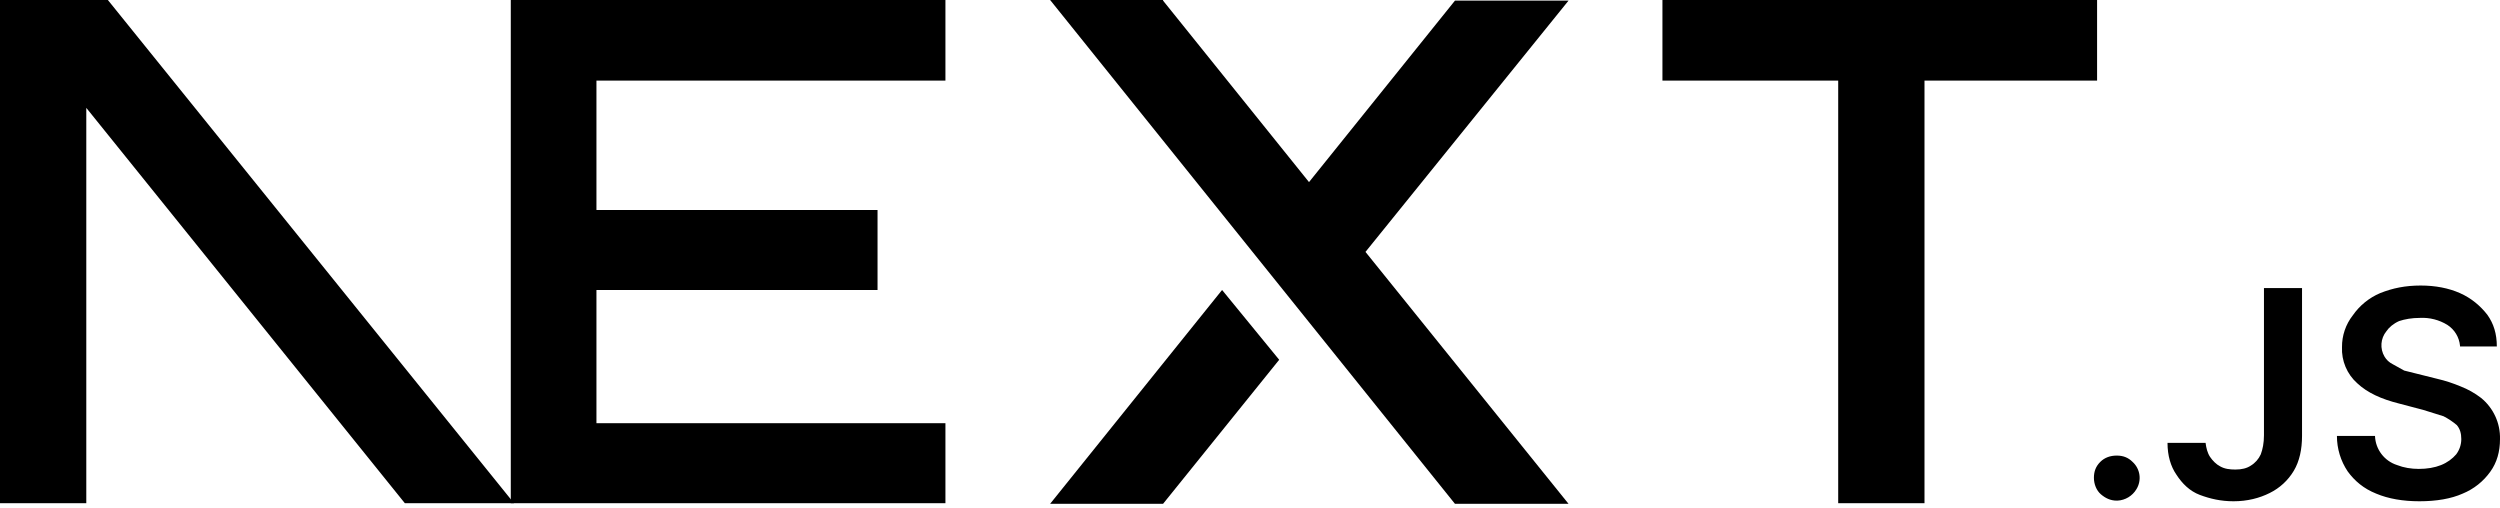
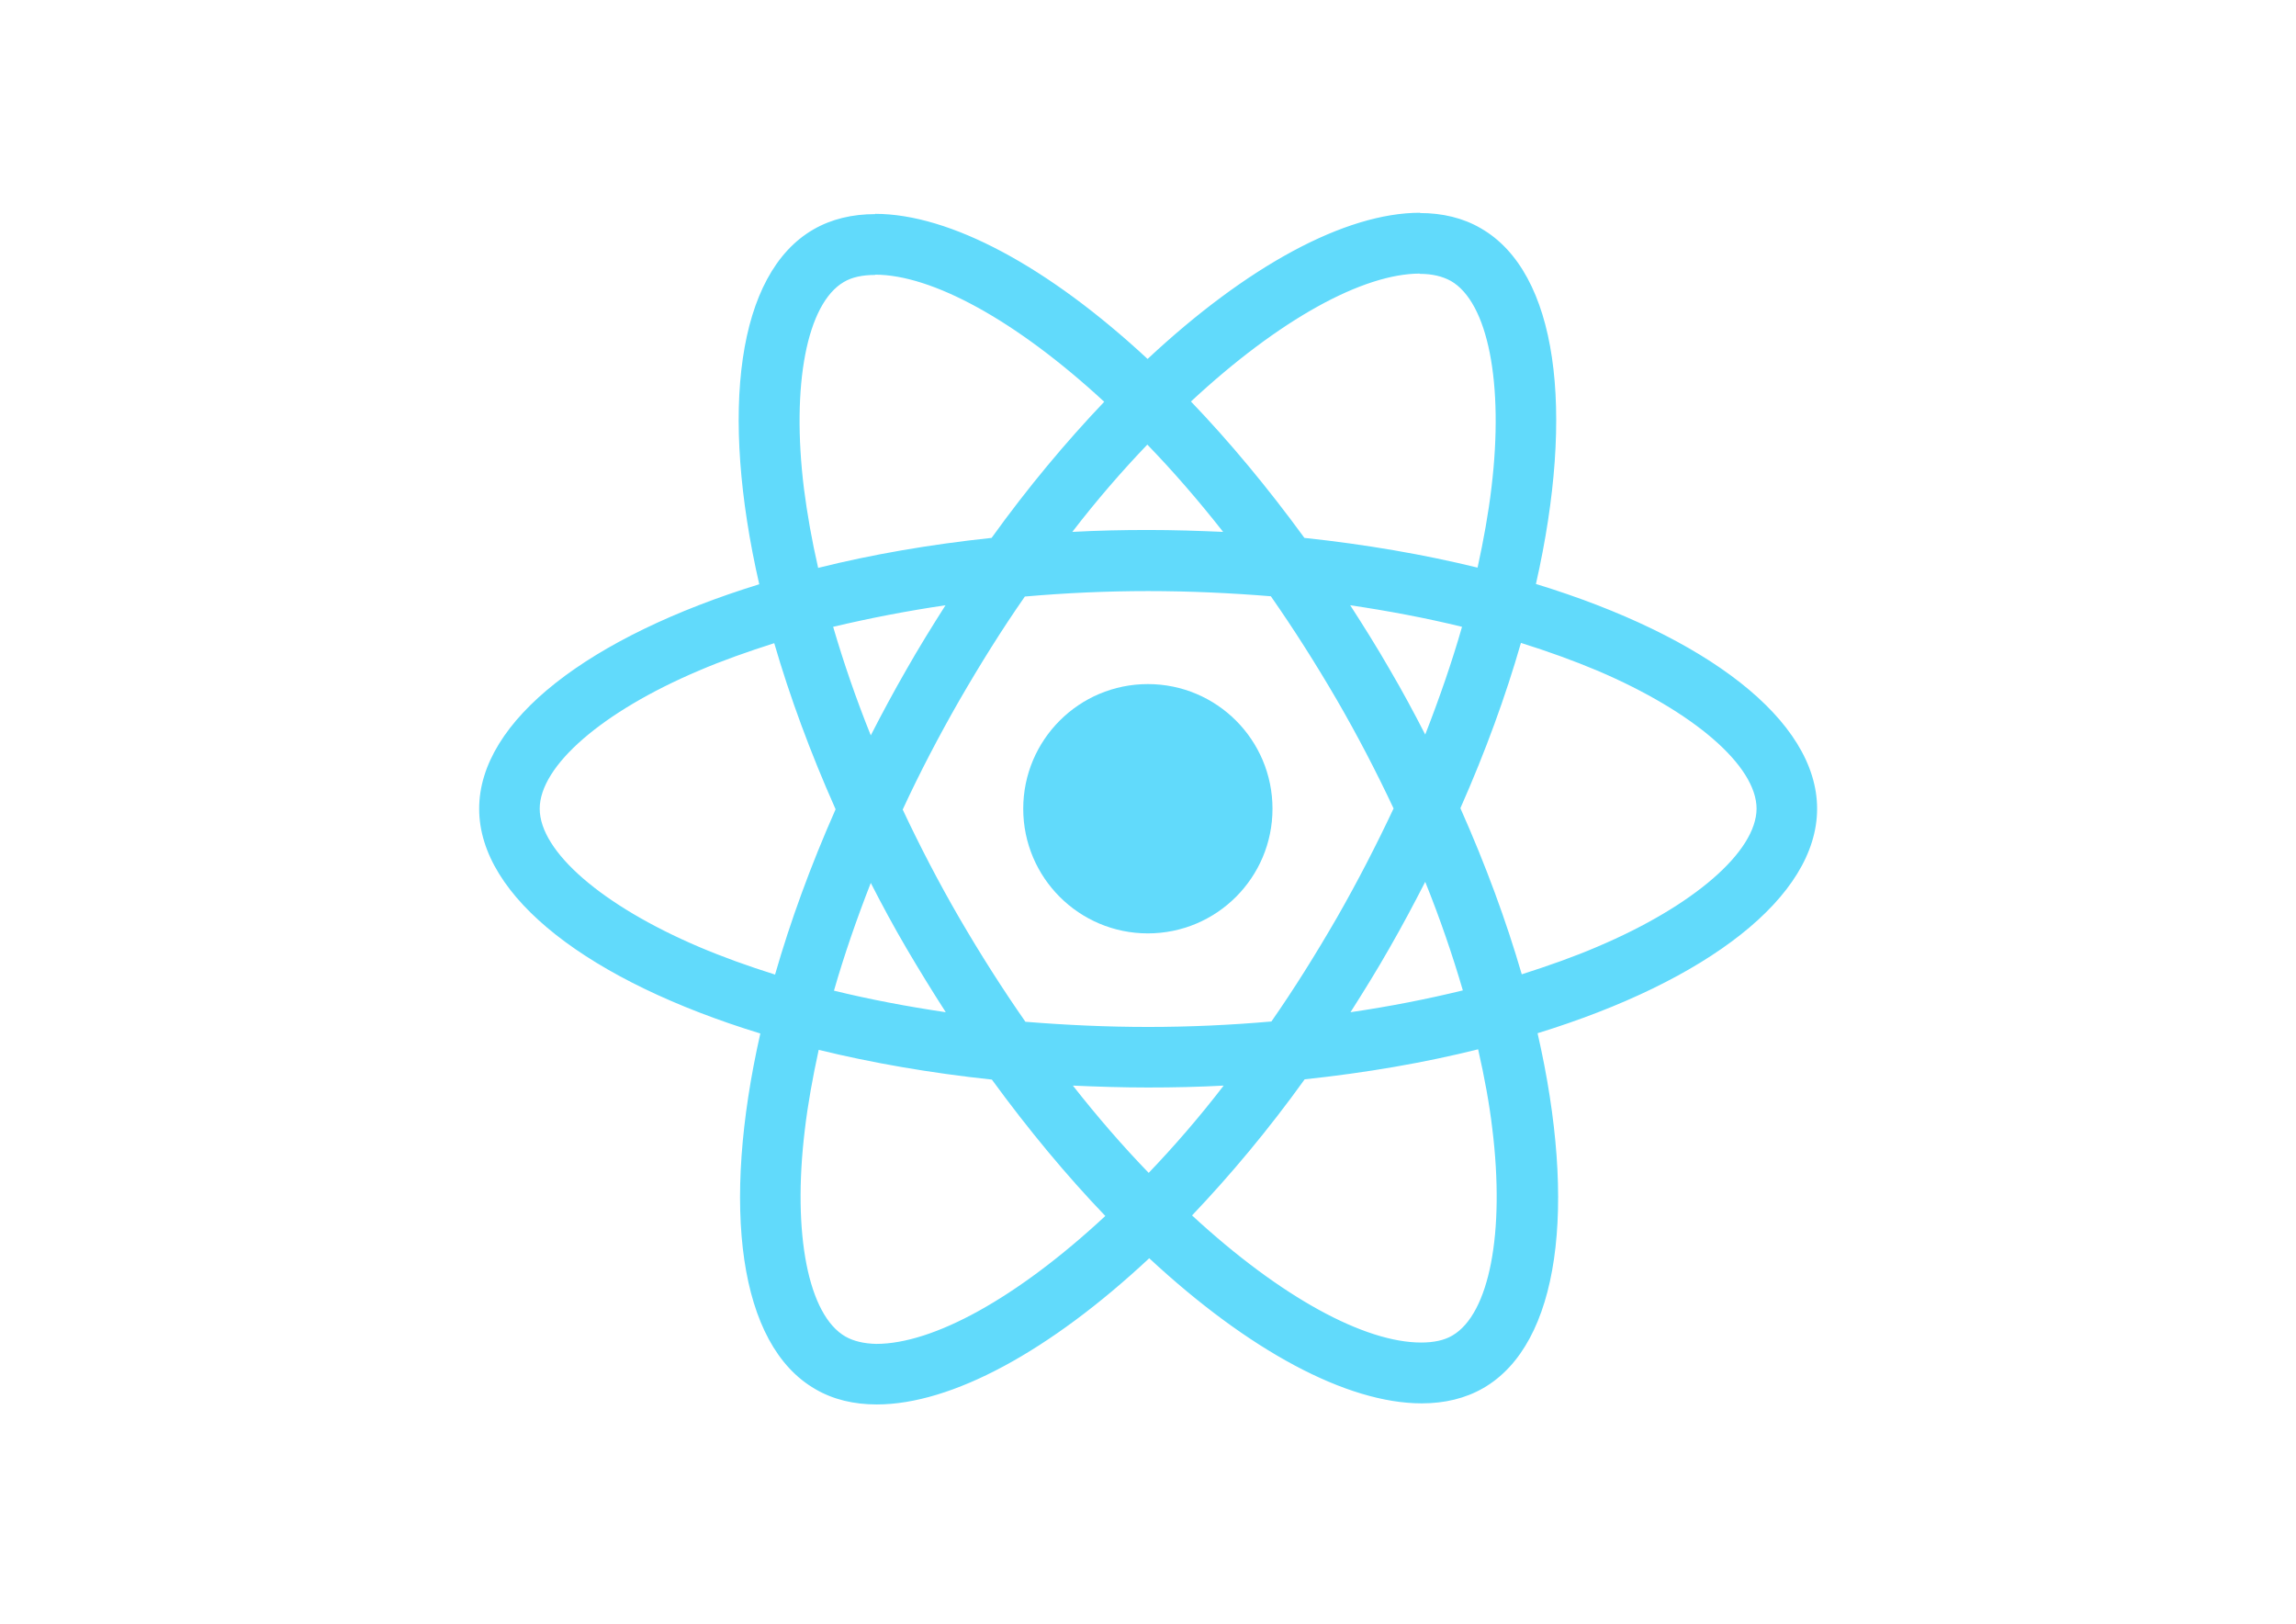
- <svg xmlns="http://www.w3.org/2000/svg" fill="none" viewBox="0 0 394 80">
-   <path fill="#000" d="M262 0h68.5v12.7h-27.2v66.6h-13.6V12.7H262V0ZM149 0v12.7H94v20.4h44.3v12.6H94v21h55v12.6H80.5V0h68.7zm34.3 0h-17.8l63.8 79.4h17.9l-32-39.7 32-39.6h-17.9l-23 28.6-23-28.6zm18.3 56.7-9-11-27.1 33.7h17.8l18.3-22.7z" />
-   <path fill="#000" d="M81 79.3 17 0H0v79.3h13.6V17l50.2 62.3H81Zm252.6-.4c-1 0-1.8-.4-2.5-1s-1.1-1.6-1.1-2.6.3-1.8 1-2.5 1.6-1 2.6-1 1.8.3 2.5 1a3.4 3.4 0 0 1 .6 4.3 3.7 3.7 0 0 1-3 1.8zm23.2-33.5h6v23.3c0 2.1-.4 4-1.3 5.5a9.1 9.1 0 0 1-3.8 3.5c-1.6.8-3.5 1.3-5.7 1.3-2 0-3.7-.4-5.3-1s-2.8-1.8-3.7-3.2c-.9-1.3-1.4-3-1.4-5h6c.1.8.3 1.6.7 2.2s1 1.2 1.6 1.5c.7.4 1.5.5 2.4.5 1 0 1.8-.2 2.4-.6a4 4 0 0 0 1.6-1.8c.3-.8.5-1.8.5-3V45.5zm30.9 9.1a4.4 4.4 0 0 0-2-3.3 7.5 7.5 0 0 0-4.3-1.1c-1.3 0-2.4.2-3.3.5-.9.4-1.6 1-2 1.6a3.5 3.5 0 0 0-.3 4c.3.5.7.9 1.3 1.2l1.8 1 2 .5 3.2.8c1.3.3 2.5.7 3.7 1.2a13 13 0 0 1 3.2 1.8 8.1 8.1 0 0 1 3 6.5c0 2-.5 3.7-1.5 5.1a10 10 0 0 1-4.4 3.5c-1.8.8-4.1 1.2-6.8 1.2-2.6 0-4.9-.4-6.8-1.2-2-.8-3.4-2-4.5-3.5a10 10 0 0 1-1.7-5.6h6a5 5 0 0 0 3.5 4.6c1 .4 2.2.6 3.4.6 1.3 0 2.5-.2 3.5-.6 1-.4 1.8-1 2.4-1.7a4 4 0 0 0 .8-2.4c0-.9-.2-1.6-.7-2.2a11 11 0 0 0-2.1-1.4l-3.2-1-3.8-1c-2.8-.7-5-1.7-6.6-3.2a7.2 7.2 0 0 1-2.4-5.7 8 8 0 0 1 1.7-5 10 10 0 0 1 4.3-3.5c2-.8 4-1.2 6.4-1.2 2.3 0 4.4.4 6.2 1.2 1.8.8 3.2 2 4.3 3.4 1 1.4 1.5 3 1.5 5h-5.8z" />
+ <svg xmlns="http://www.w3.org/2000/svg" viewBox="0 0 841.9 595.3">
+   <g fill="#61DAFB">
+     <path d="M666.3 296.5c0-32.5-40.7-63.3-103.1-82.4 14.4-63.6 8-114.2-20.2-130.4-6.5-3.8-14.1-5.6-22.4-5.6v22.3c4.6 0 8.3.9 11.4 2.6 13.6 7.8 19.5 37.5 14.9 75.7-1.1 9.4-2.9 19.3-5.1 29.4-19.6-4.8-41-8.5-63.5-10.9-13.5-18.5-27.5-35.3-41.6-50 32.6-30.3 63.2-46.9 84-46.9V78c-27.5 0-63.5 19.6-99.9 53.6-36.4-33.8-72.4-53.2-99.9-53.2v22.3c20.7 0 51.4 16.5 84 46.6-14 14.7-28 31.4-41.3 49.9-22.6 2.4-44 6.1-63.6 11-2.3-10-4-19.7-5.2-29-4.7-38.2 1.1-67.9 14.6-75.8 3-1.8 6.9-2.6 11.5-2.6V78.5c-8.4 0-16 1.8-22.6 5.6-28.1 16.2-34.4 66.7-19.9 130.1-62.2 19.2-102.7 49.9-102.7 82.3 0 32.5 40.7 63.3 103.1 82.4-14.4 63.6-8 114.2 20.2 130.4 6.5 3.8 14.1 5.6 22.5 5.6 27.5 0 63.5-19.6 99.9-53.6 36.4 33.8 72.4 53.2 99.9 53.2 8.4 0 16-1.8 22.6-5.6 28.1-16.2 34.4-66.7 19.9-130.1 62-19.1 102.5-49.9 102.5-82.3zm-130.2-66.7c-3.7 12.9-8.3 26.2-13.5 39.5-4.1-8-8.4-16-13.1-24-4.6-8-9.5-15.8-14.4-23.4 14.2 2.1 27.9 4.7 41 7.9zm-45.8 106.5c-7.8 13.5-15.8 26.3-24.1 38.2-14.9 1.3-30 2-45.2 2-15.1 0-30.2-.7-45-1.9-8.3-11.9-16.4-24.6-24.2-38-7.6-13.1-14.5-26.4-20.8-39.8 6.2-13.4 13.2-26.8 20.7-39.9 7.8-13.5 15.8-26.3 24.1-38.2 14.9-1.3 30-2 45.2-2 15.1 0 30.2.7 45 1.9 8.3 11.9 16.4 24.6 24.2 38 7.6 13.1 14.5 26.4 20.8 39.8-6.3 13.4-13.2 26.8-20.7 39.9zm32.3-13c5.4 13.4 10 26.8 13.8 39.8-13.1 3.2-26.9 5.9-41.2 8 4.9-7.7 9.8-15.6 14.4-23.7 4.6-8 8.9-16.1 13-24.1zM421.2 430c-9.3-9.6-18.6-20.3-27.8-32 9 .4 18.2.7 27.5.7 9.4 0 18.7-.2 27.8-.7-9 11.7-18.3 22.4-27.5 32zm-74.4-58.9c-14.2-2.1-27.9-4.7-41-7.9 3.7-12.9 8.3-26.2 13.5-39.5 4.1 8 8.4 16 13.1 24 4.7 8 9.5 15.8 14.4 23.4zM420.7 163c9.3 9.6 18.6 20.3 27.8 32-9-.4-18.2-.7-27.5-.7-9.4 0-18.7.2-27.8.7 9-11.7 18.3-22.4 27.5-32zm-74 58.9c-4.9 7.7-9.8 15.6-14.4 23.7-4.6 8-8.9 16-13 24-5.4-13.4-10-26.8-13.8-39.8 13.1-3.1 26.9-5.8 41.2-7.9zm-90.5 125.2c-35.4-15.1-58.3-34.9-58.3-50.6 0-15.7 22.9-35.6 58.3-50.6 8.6-3.7 18-7 27.7-10.1 5.7 19.6 13.2 40 22.5 60.9-9.2 20.8-16.6 41.1-22.2 60.6-9.9-3.1-19.3-6.5-28-10.2zM310 490c-13.6-7.8-19.5-37.5-14.9-75.7 1.1-9.4 2.9-19.3 5.1-29.4 19.6 4.8 41 8.5 63.5 10.9 13.5 18.5 27.5 35.3 41.6 50-32.6 30.3-63.2 46.9-84 46.9-4.5-.1-8.3-1-11.3-2.7zm237.2-76.2c4.7 38.2-1.1 67.9-14.6 75.8-3 1.8-6.9 2.6-11.5 2.6-20.7 0-51.4-16.5-84-46.6 14-14.7 28-31.4 41.3-49.9 22.6-2.4 44-6.1 63.6-11 2.3 10.1 4.1 19.8 5.2 29.1zm38.5-66.7c-8.6 3.7-18 7-27.7 10.1-5.7-19.6-13.2-40-22.5-60.9 9.2-20.8 16.6-41.1 22.2-60.6 9.9 3.1 19.3 6.5 28.1 10.2 35.4 15.1 58.3 34.9 58.3 50.6-.1 15.7-23 35.6-58.4 50.6zM320.8 78.4z" />
+     <circle cx="420.9" cy="296.5" r="45.7" />
+     <path d="M520.5 78.1z" />
+   </g>
</svg>
